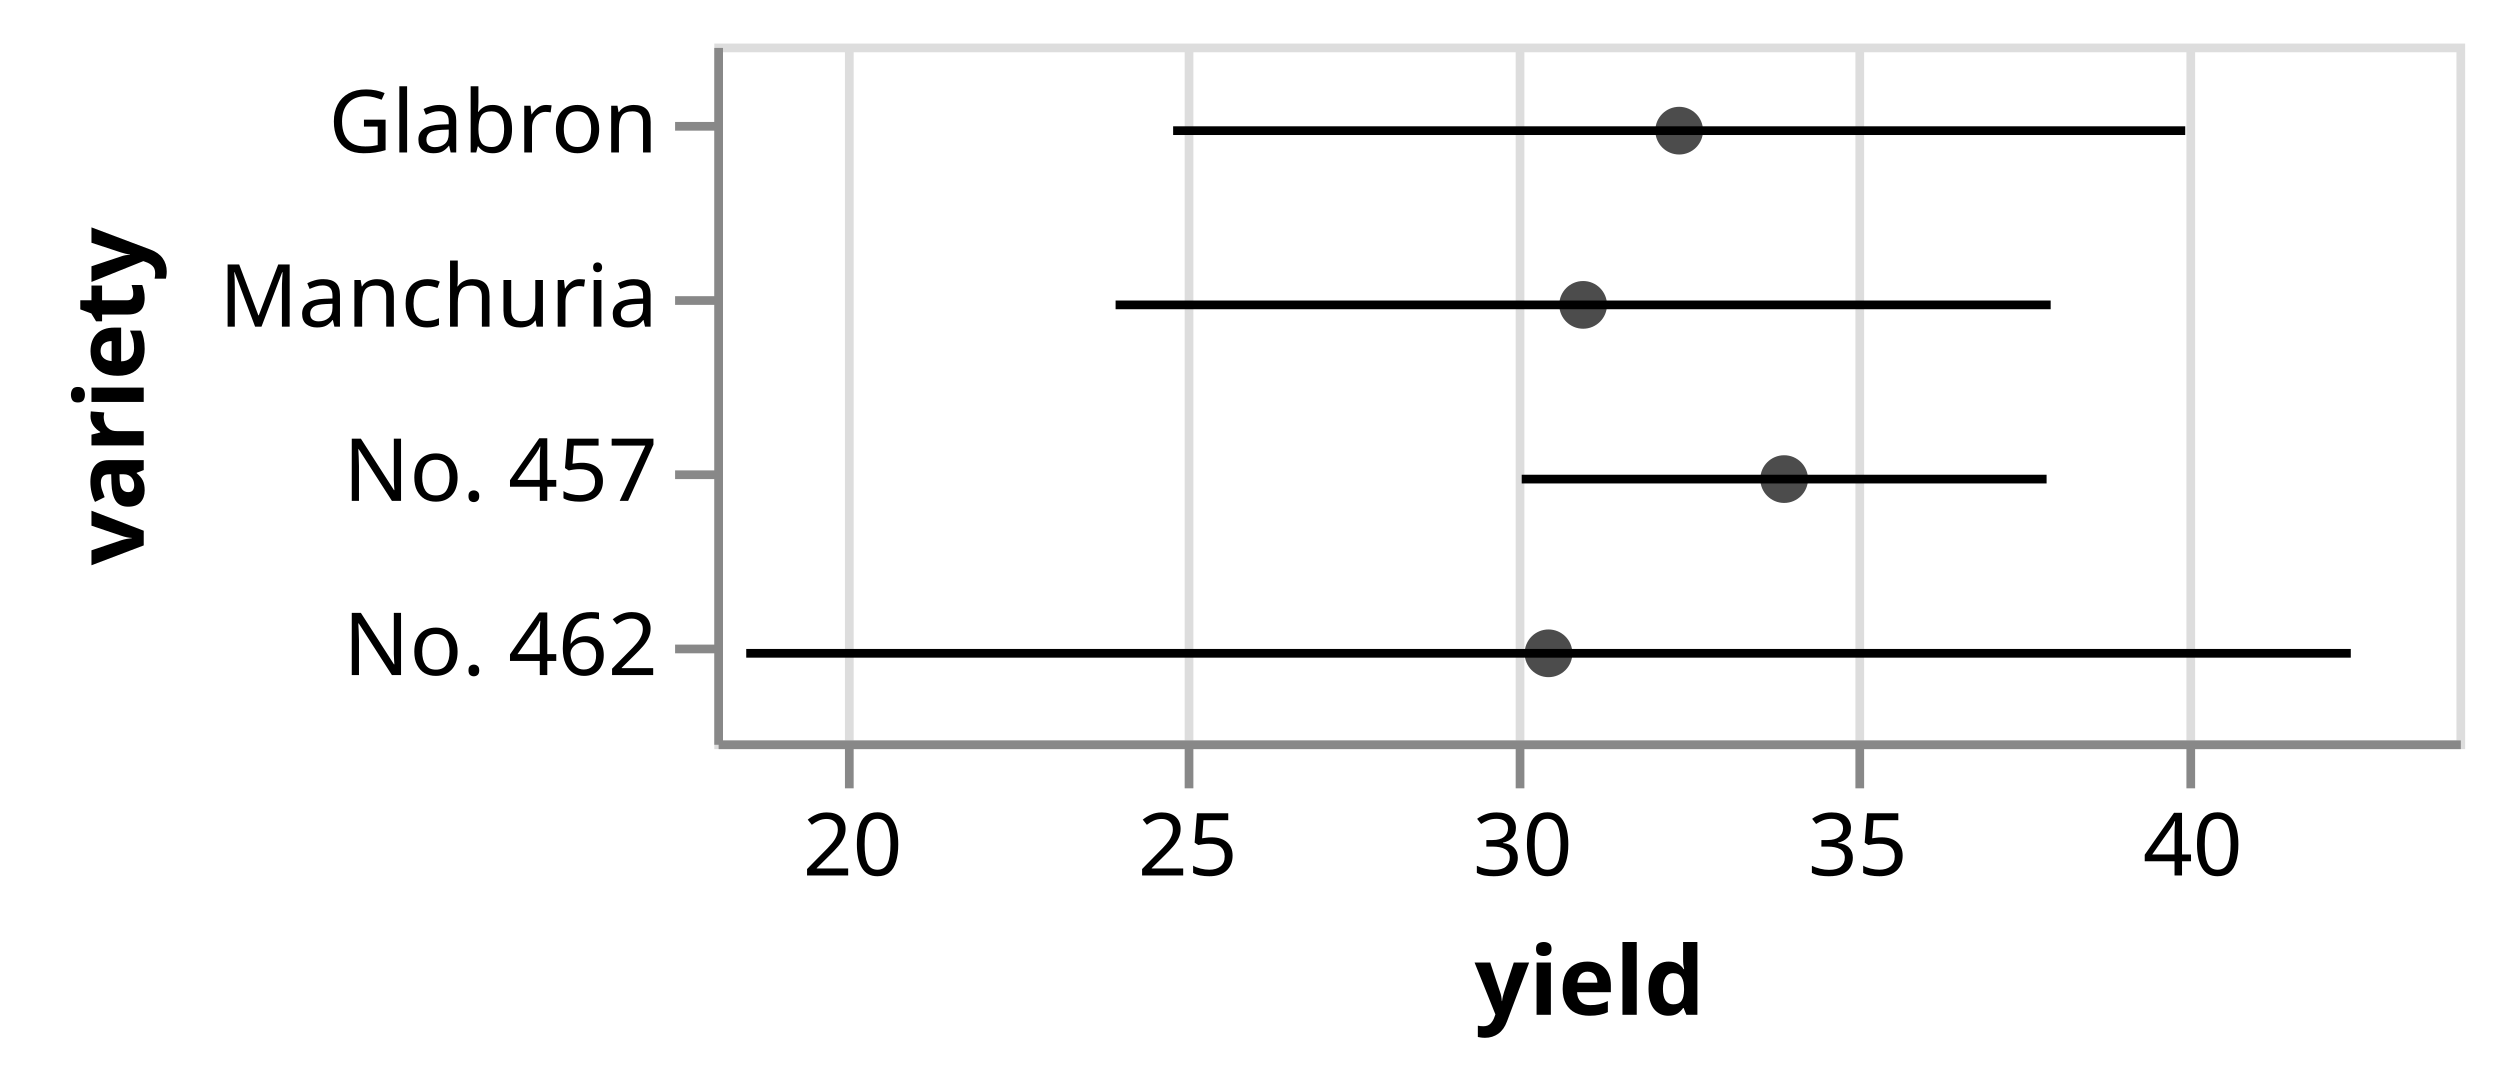
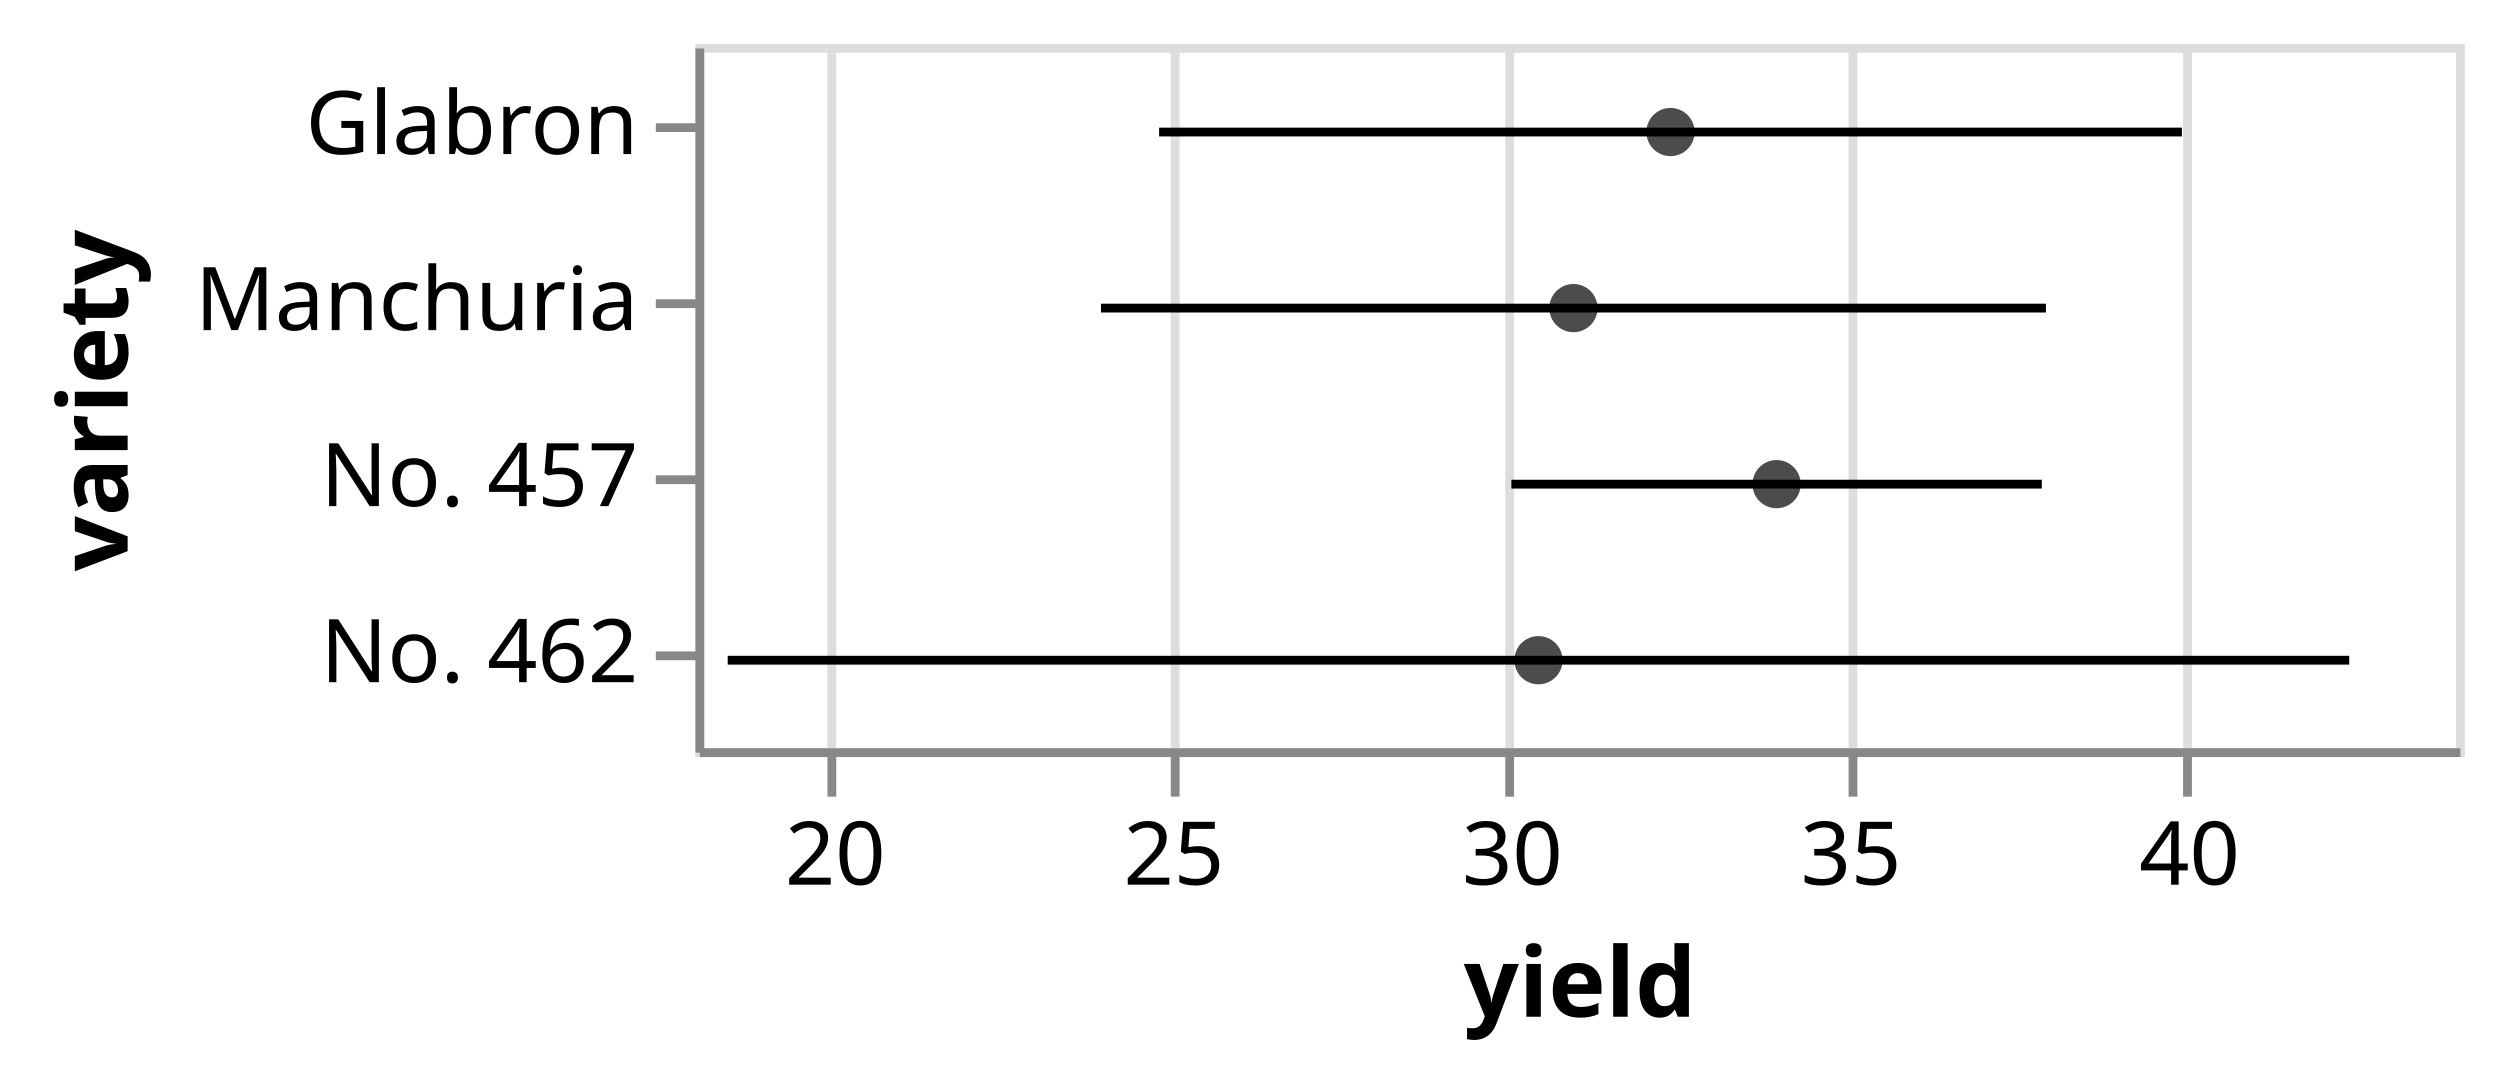
- <svg xmlns="http://www.w3.org/2000/svg" class="marks" width="287" height="125" viewBox="0 0 287 125" version="1.1">
-   <g transform="translate(82,5)">
+ <svg xmlns="http://www.w3.org/2000/svg" class="marks" width="284" height="122" viewBox="0 0 284 122" version="1.1">
+   <g transform="translate(79,5)">
    <g class="mark-group role-frame root">
      <g transform="translate(0,0)">
        <path class="background" d="M0.5,0.5h200v80h-200Z" style="fill: none; stroke: #ddd;" />
        <g>
          <g class="mark-group role-axis">
            <g transform="translate(0.5,80.5)">
              <path class="background" d="M0,0h0v0h0Z" style="pointer-events: none; fill: none;" />
              <g>
                <g class="mark-rule role-axis-grid" style="pointer-events: none;">
                  <line transform="translate(15,0)" x2="0" y2="-80" style="fill: none; stroke: #ddd; stroke-width: 1; opacity: 1;" />
                  <line transform="translate(54,0)" x2="0" y2="-80" style="fill: none; stroke: #ddd; stroke-width: 1; opacity: 1;" />
                  <line transform="translate(92,0)" x2="0" y2="-80" style="fill: none; stroke: #ddd; stroke-width: 1; opacity: 1;" />
                  <line transform="translate(131,0)" x2="0" y2="-80" style="fill: none; stroke: #ddd; stroke-width: 1; opacity: 1;" />
                  <line transform="translate(169,0)" x2="0" y2="-80" style="fill: none; stroke: #ddd; stroke-width: 1; opacity: 1;" />
                </g>
              </g>
            </g>
          </g>
          <g class="mark-rule role-mark layer_0_layer_0_marks">
            <line transform="translate(52.67538,10)" x2="116.188" y2="0" style="fill: none; stroke: black;" />
            <line transform="translate(46.07054,30)" x2="107.346" y2="0" style="fill: none; stroke: black;" />
            <line transform="translate(92.69204,50)" x2="60.257" y2="0" style="fill: none; stroke: black;" />
            <line transform="translate(3.667692,70)" x2="184.203" y2="0" style="fill: none; stroke: black;" />
          </g>
          <g class="mark-symbol role-mark layer_1_marks">
            <path transform="translate(110.7692,10)" d="M2.739,0A2.739,2.739,0,1,1,-2.739,0A2.739,2.739,0,1,1,2.739,0" style="fill: black; stroke-width: 2; opacity: 0.7;" />
            <path transform="translate(99.74362,30)" d="M2.739,0A2.739,2.739,0,1,1,-2.739,0A2.739,2.739,0,1,1,2.739,0" style="fill: black; stroke-width: 2; opacity: 0.7;" />
            <path transform="translate(122.8205,50)" d="M2.739,0A2.739,2.739,0,1,1,-2.739,0A2.739,2.739,0,1,1,2.739,0" style="fill: black; stroke-width: 2; opacity: 0.7;" />
            <path transform="translate(95.76923,70)" d="M2.739,0A2.739,2.739,0,1,1,-2.739,0A2.739,2.739,0,1,1,2.739,0" style="fill: black; stroke-width: 2; opacity: 0.7;" />
          </g>
          <g class="mark-group role-axis">
            <g transform="translate(0.5,80.5)">
              <path class="background" d="M0,0h0v0h0Z" style="pointer-events: none; fill: none;" />
              <g>
                <g class="mark-rule role-axis-tick" style="pointer-events: none;">
                  <line transform="translate(15,0)" x2="0" y2="5" style="fill: none; stroke: #888; stroke-width: 1; opacity: 1;" />
                  <line transform="translate(54,0)" x2="0" y2="5" style="fill: none; stroke: #888; stroke-width: 1; opacity: 1;" />
                  <line transform="translate(92,0)" x2="0" y2="5" style="fill: none; stroke: #888; stroke-width: 1; opacity: 1;" />
                  <line transform="translate(131,0)" x2="0" y2="5" style="fill: none; stroke: #888; stroke-width: 1; opacity: 1;" />
                  <line transform="translate(169,0)" x2="0" y2="5" style="fill: none; stroke: #888; stroke-width: 1; opacity: 1;" />
                </g>
                <g class="mark-text role-axis-label" style="pointer-events: none;">
                  <text text-anchor="middle" transform="translate(15.38462,15)" style="font-family: sans-serif; font-size: 10px; fill: #000; opacity: 1;">20</text>
                  <text text-anchor="middle" transform="translate(53.84615,15)" style="font-family: sans-serif; font-size: 10px; fill: #000; opacity: 1;">25</text>
                  <text text-anchor="middle" transform="translate(92.30769,15)" style="font-family: sans-serif; font-size: 10px; fill: #000; opacity: 1;">30</text>
                  <text text-anchor="middle" transform="translate(130.7692,15)" style="font-family: sans-serif; font-size: 10px; fill: #000; opacity: 1;">35</text>
                  <text text-anchor="middle" transform="translate(169.2308,15)" style="font-family: sans-serif; font-size: 10px; fill: #000; opacity: 1;">40</text>
                </g>
                <g class="mark-rule role-axis-domain" style="pointer-events: none;">
                  <line transform="translate(0,0)" x2="200" y2="0" style="fill: none; stroke: #888; stroke-width: 1; opacity: 1;" />
                </g>
                <g class="mark-text role-axis-title" style="pointer-events: none;">
-                   <text text-anchor="middle" transform="translate(100,31)" style="font-family: sans-serif; font-size: 11px; font-weight: bold; fill: #000; opacity: 1;">yield</text>
+                   <text text-anchor="middle" transform="translate(100,30)" style="font-family: sans-serif; font-size: 11px; font-weight: bold; fill: #000; opacity: 1;">yield</text>
                </g>
              </g>
            </g>
          </g>
          <g class="mark-group role-axis">
            <g transform="translate(0.5,0.5)">
              <path class="background" d="M0,0h0v0h0Z" style="pointer-events: none; fill: none;" />
              <g>
                <g class="mark-rule role-axis-tick" style="pointer-events: none;">
                  <line transform="translate(0,9)" x2="-5" y2="0" style="fill: none; stroke: #888; stroke-width: 1; opacity: 1;" />
                  <line transform="translate(0,29)" x2="-5" y2="0" style="fill: none; stroke: #888; stroke-width: 1; opacity: 1;" />
                  <line transform="translate(0,49)" x2="-5" y2="0" style="fill: none; stroke: #888; stroke-width: 1; opacity: 1;" />
                  <line transform="translate(0,69)" x2="-5" y2="0" style="fill: none; stroke: #888; stroke-width: 1; opacity: 1;" />
                </g>
                <g class="mark-text role-axis-label" style="pointer-events: none;">
                  <text text-anchor="end" transform="translate(-7,12)" style="font-family: sans-serif; font-size: 10px; fill: #000; opacity: 1;">Glabron</text>
                  <text text-anchor="end" transform="translate(-7,32)" style="font-family: sans-serif; font-size: 10px; fill: #000; opacity: 1;">Manchuria</text>
                  <text text-anchor="end" transform="translate(-7,52)" style="font-family: sans-serif; font-size: 10px; fill: #000; opacity: 1;">No. 457</text>
                  <text text-anchor="end" transform="translate(-7,72)" style="font-family: sans-serif; font-size: 10px; fill: #000; opacity: 1;">No. 462</text>
                </g>
                <g class="mark-rule role-axis-domain" style="pointer-events: none;">
                  <line transform="translate(0,0)" x2="0" y2="80" style="fill: none; stroke: #888; stroke-width: 1; opacity: 1;" />
                </g>
                <g class="mark-text role-axis-title" style="pointer-events: none;">
-                   <text text-anchor="middle" transform="translate(-64,40) rotate(-90) translate(0,-2)" style="font-family: sans-serif; font-size: 11px; font-weight: bold; fill: #000; opacity: 1;">variety</text>
+                   <text text-anchor="middle" transform="translate(-63,40) rotate(-90) translate(0,-2)" style="font-family: sans-serif; font-size: 11px; font-weight: bold; fill: #000; opacity: 1;">variety</text>
                </g>
              </g>
            </g>
          </g>
        </g>
      </g>
    </g>
  </g>
</svg>
